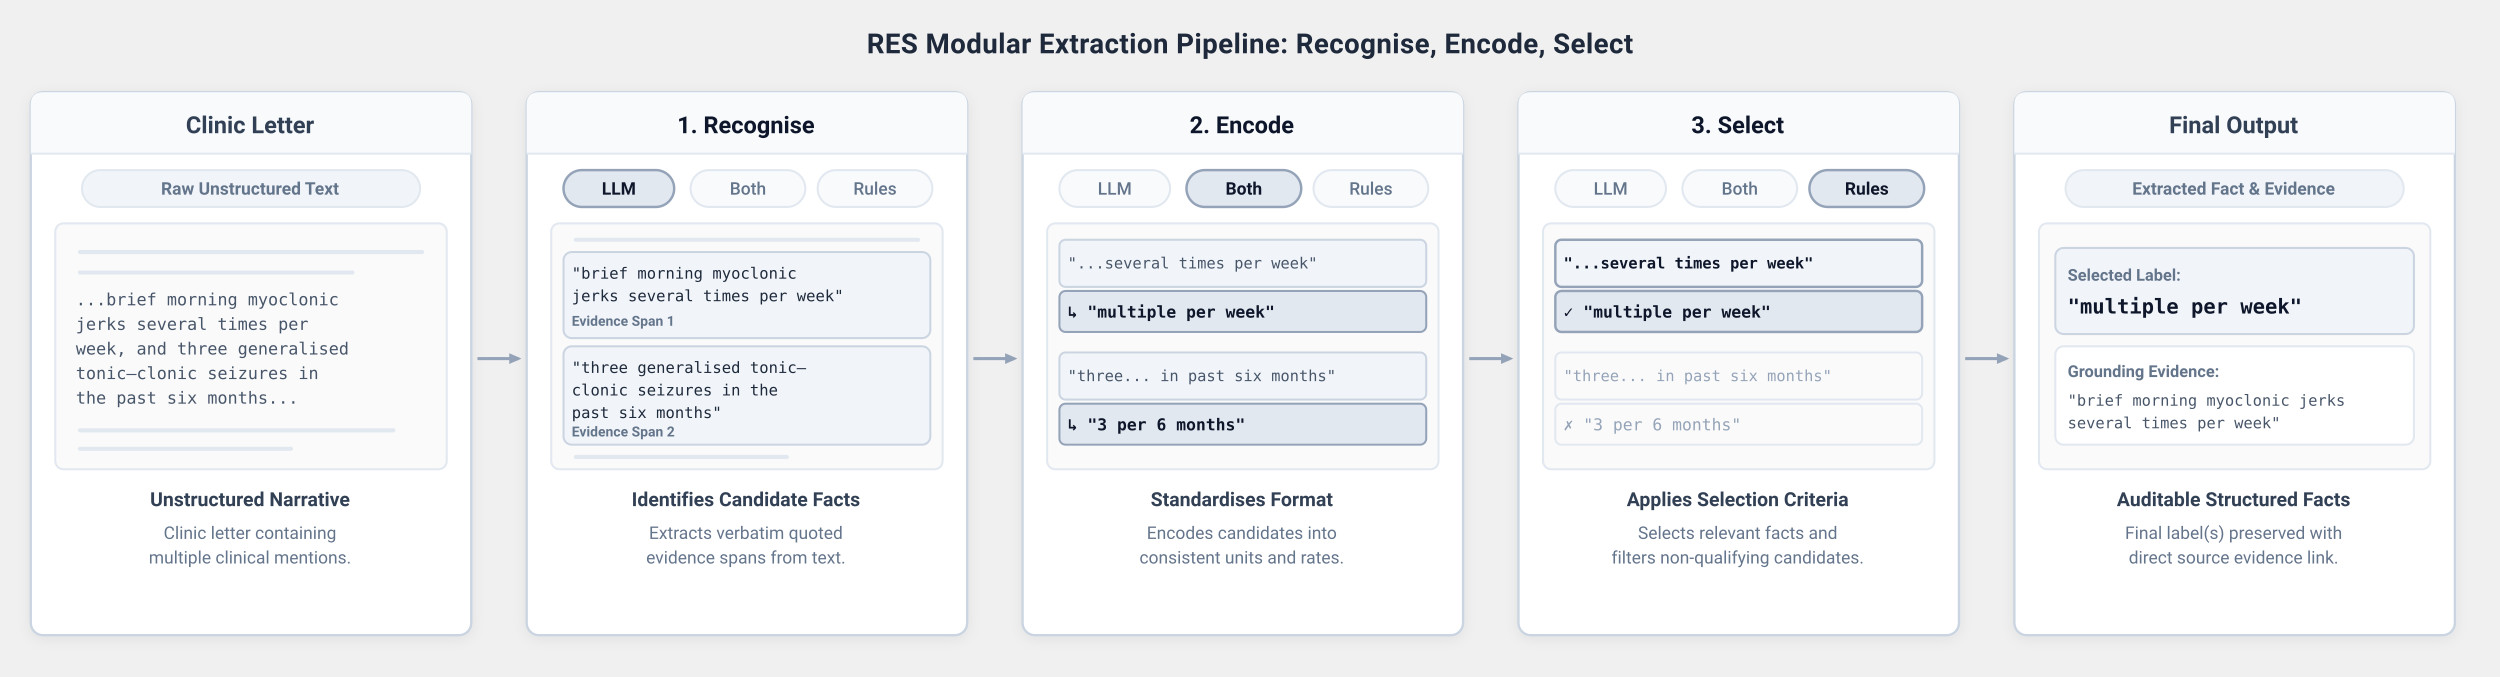
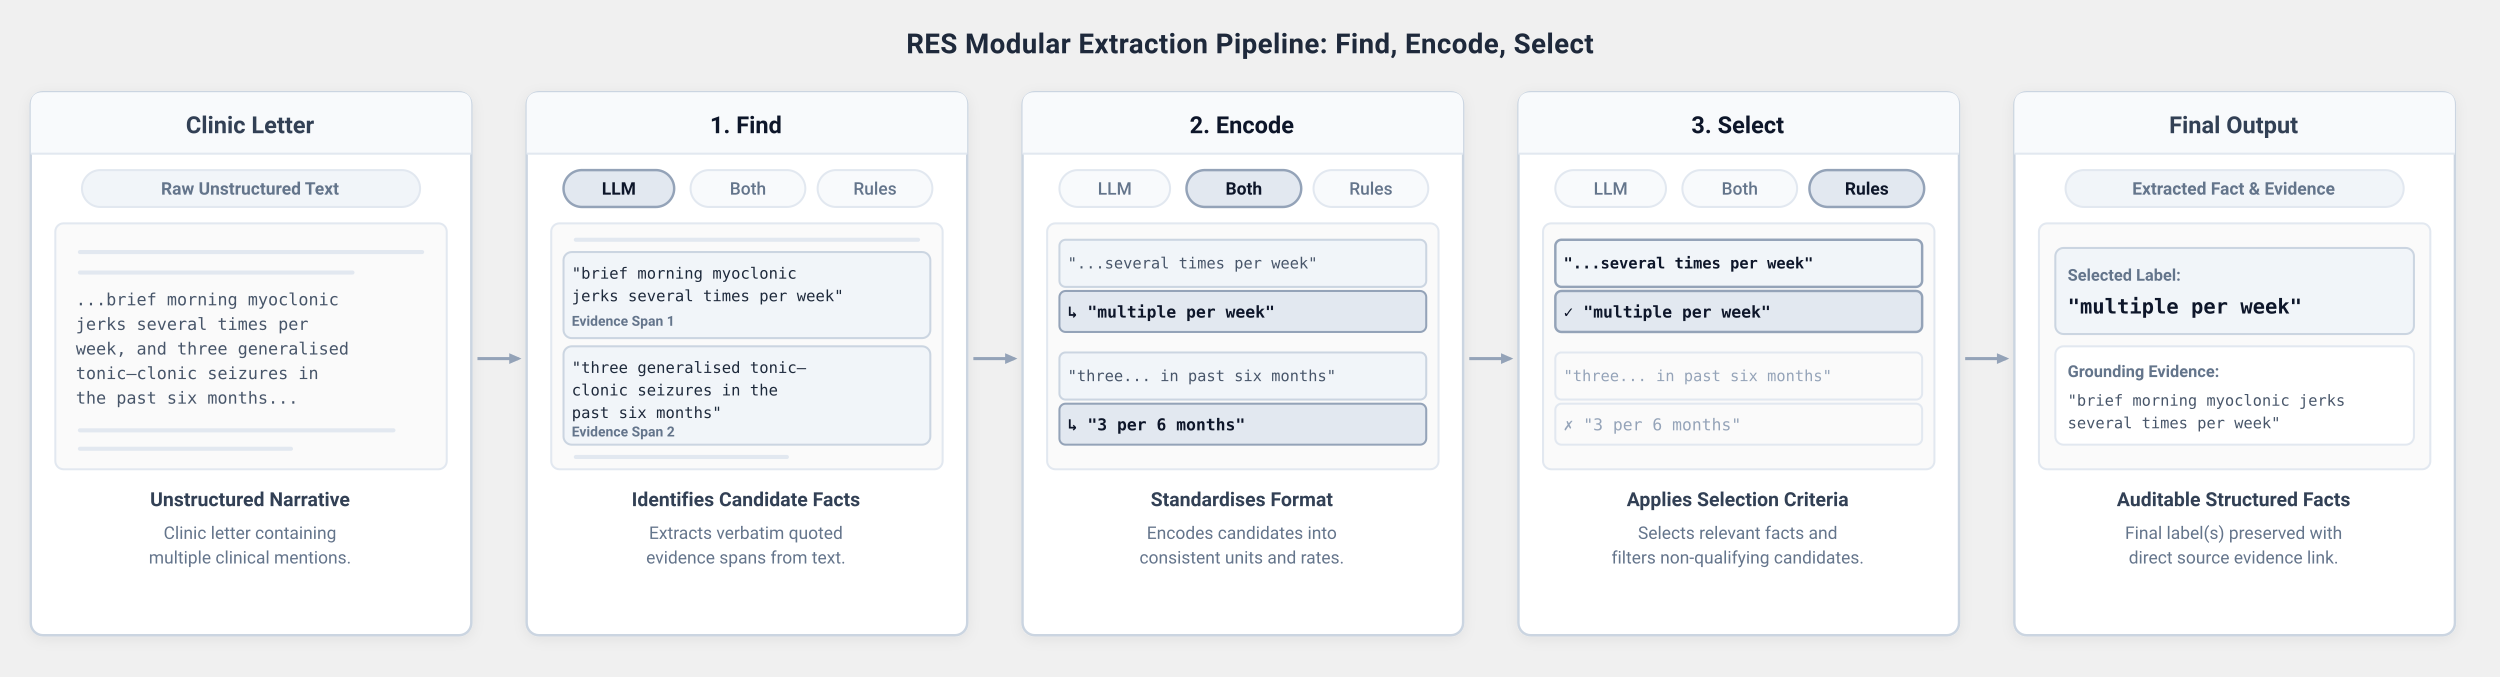
<svg xmlns="http://www.w3.org/2000/svg" viewBox="0 0 1220 330" width="100%" height="100%" style="background-color: #ffffff; font-family: -apple-system, BlinkMacSystemFont, 'Segoe UI', Roboto, Helvetica, Arial, sans-serif;">
  <defs>
    <filter id="shadow" x="-5%" y="-5%" width="110%" height="115%" filterUnits="userSpaceOnUse">
      <feDropShadow dx="0" dy="1.5" stdDeviation="3" flood-color="#0f172a" flood-opacity="0.06" />
    </filter>
    <marker id="arrow" viewBox="0 0 10 10" refX="6" refY="5" markerWidth="5" markerHeight="5" orient="auto-start-reverse">
      <path d="M 0 1.5 L 8 5 L 0 8.5 z" fill="#94a3b8" />
    </marker>
  </defs>
-   <text x="610" y="26" text-anchor="middle" font-size="13.5" font-weight="700" fill="#1e293b" letter-spacing="0.2">RES Modular Extraction Pipeline: Recognise, Encode, Select</text>
+   <text x="610" y="26" text-anchor="middle" font-size="13.5" font-weight="700" fill="#1e293b" letter-spacing="0.2">RES Modular Extraction Pipeline: Find, Encode, Select</text>
  <g transform="translate(15, 45)" filter="url(#shadow)">
    <rect x="0" y="0" width="215" height="265" rx="6" fill="#ffffff" stroke="#cbd5e1" stroke-width="1.2" />
    <path d="M 0 6 Q 0 0 6 0 L 209 0 Q 215 0 215 6 L 215 30 L 0 30 Z" fill="#f8fafc" />
    <line x1="0" y1="30" x2="215" y2="30" stroke="#e2e8f0" stroke-width="1" />
    <text x="107" y="20" text-anchor="middle" font-size="11.5" font-weight="700" fill="#334155">Clinic Letter</text>
    <rect x="25" y="38" width="165" height="18" rx="9" fill="#f1f5f9" stroke="#e2e8f0" stroke-width="1" />
    <text x="107" y="50" text-anchor="middle" font-size="8.5" font-weight="600" fill="#64748b">Raw Unstructured Text</text>
    <g transform="translate(12, 64)">
      <rect x="0" y="0" width="191" height="120" rx="4" fill="#fafafa" stroke="#e2e8f0" stroke-width="1" />
      <line x1="12" y1="14" x2="179" y2="14" stroke="#e2e8f0" stroke-width="2" stroke-linecap="round" />
      <line x1="12" y1="24" x2="145" y2="24" stroke="#e2e8f0" stroke-width="2" stroke-linecap="round" />
      <text x="10" y="40" font-size="8.2" fill="#475569" font-family="monospace">...brief morning myoclonic</text>
      <text x="10" y="52" font-size="8.2" fill="#475569" font-family="monospace">jerks several times per</text>
      <text x="10" y="64" font-size="8.2" fill="#475569" font-family="monospace">week, and three generalised</text>
      <text x="10" y="76" font-size="8.2" fill="#475569" font-family="monospace">tonic–clonic seizures in</text>
      <text x="10" y="88" font-size="8.2" fill="#475569" font-family="monospace">the past six months...</text>
      <line x1="12" y1="101" x2="165" y2="101" stroke="#e2e8f0" stroke-width="2" stroke-linecap="round" />
      <line x1="12" y1="110" x2="115" y2="110" stroke="#e2e8f0" stroke-width="2" stroke-linecap="round" />
    </g>
    <text x="107" y="202" text-anchor="middle" font-size="9.5" font-weight="600" fill="#334155">Unstructured Narrative</text>
    <text x="107" y="218" text-anchor="middle" font-size="8.5" fill="#64748b">Clinic letter containing</text>
    <text x="107" y="230" text-anchor="middle" font-size="8.5" fill="#64748b">multiple clinical mentions.</text>
  </g>
  <path d="M 233 175 L 253 175" stroke="#94a3b8" stroke-width="1.5" marker-end="url(#arrow)" fill="none" />
  <g transform="translate(257, 45)" filter="url(#shadow)">
    <rect x="0" y="0" width="215" height="265" rx="6" fill="#ffffff" stroke="#cbd5e1" stroke-width="1.2" />
    <path d="M 0 6 Q 0 0 6 0 L 209 0 Q 215 0 215 6 L 215 30 L 0 30 Z" fill="#f8fafc" />
    <line x1="0" y1="30" x2="215" y2="30" stroke="#e2e8f0" stroke-width="1" />
-     <text x="107" y="20" text-anchor="middle" font-size="11.5" font-weight="700" fill="#0f172a">1. Recognise</text>
+     <text x="107" y="20" text-anchor="middle" font-size="11.5" font-weight="700" fill="#0f172a">1. Find</text>
    <g transform="translate(18, 38)">
      <rect x="0" y="0" width="54" height="18" rx="9" fill="#e2e8f0" stroke="#94a3b8" stroke-width="1.2" />
      <text x="27" y="12" text-anchor="middle" font-size="8.5" font-weight="700" fill="#0f172a">LLM</text>
      <rect x="62" y="0" width="56" height="18" rx="9" fill="#f8fafc" stroke="#e2e8f0" stroke-width="1" />
      <text x="90" y="12" text-anchor="middle" font-size="8.5" font-weight="500" fill="#64748b">Both</text>
      <rect x="124" y="0" width="56" height="18" rx="9" fill="#f8fafc" stroke="#e2e8f0" stroke-width="1" />
      <text x="152" y="12" text-anchor="middle" font-size="8.5" font-weight="500" fill="#64748b">Rules</text>
    </g>
    <g transform="translate(12, 64)">
      <rect x="0" y="0" width="191" height="120" rx="4" fill="#fafafa" stroke="#e2e8f0" stroke-width="1" />
      <line x1="12" y1="8" x2="179" y2="8" stroke="#e2e8f0" stroke-width="2" stroke-linecap="round" />
      <rect x="6" y="14" width="179" height="42" rx="4" fill="#f1f5f9" stroke="#cbd5e1" stroke-width="1" />
      <text x="10" y="27" font-size="7.6" fill="#1e293b" font-family="monospace">"brief morning myoclonic</text>
      <text x="10" y="38" font-size="7.6" fill="#1e293b" font-family="monospace">jerks several times per week"</text>
      <text x="10" y="50" font-size="6.8" font-weight="600" fill="#64748b">Evidence Span 1</text>
      <rect x="6" y="60" width="179" height="48" rx="4" fill="#f1f5f9" stroke="#cbd5e1" stroke-width="1" />
      <text x="10" y="73" font-size="7.6" fill="#1e293b" font-family="monospace">"three generalised tonic–</text>
      <text x="10" y="84" font-size="7.6" fill="#1e293b" font-family="monospace">clonic seizures in the</text>
      <text x="10" y="95" font-size="7.6" fill="#1e293b" font-family="monospace">past six months"</text>
      <text x="10" y="104" font-size="6.8" font-weight="600" fill="#64748b">Evidence Span 2</text>
      <line x1="12" y1="114" x2="115" y2="114" stroke="#e2e8f0" stroke-width="2" stroke-linecap="round" />
    </g>
    <text x="107" y="202" text-anchor="middle" font-size="9.5" font-weight="600" fill="#334155">Identifies Candidate Facts</text>
    <text x="107" y="218" text-anchor="middle" font-size="8.5" fill="#64748b">Extracts verbatim quoted</text>
    <text x="107" y="230" text-anchor="middle" font-size="8.5" fill="#64748b">evidence spans from text.</text>
  </g>
  <path d="M 475 175 L 495 175" stroke="#94a3b8" stroke-width="1.5" marker-end="url(#arrow)" fill="none" />
  <g transform="translate(499, 45)" filter="url(#shadow)">
    <rect x="0" y="0" width="215" height="265" rx="6" fill="#ffffff" stroke="#cbd5e1" stroke-width="1.2" />
    <path d="M 0 6 Q 0 0 6 0 L 209 0 Q 215 0 215 6 L 215 30 L 0 30 Z" fill="#f8fafc" />
    <line x1="0" y1="30" x2="215" y2="30" stroke="#e2e8f0" stroke-width="1" />
    <text x="107" y="20" text-anchor="middle" font-size="11.5" font-weight="700" fill="#0f172a">2. Encode</text>
    <g transform="translate(18, 38)">
      <rect x="0" y="0" width="54" height="18" rx="9" fill="#f8fafc" stroke="#e2e8f0" stroke-width="1" />
      <text x="27" y="12" text-anchor="middle" font-size="8.5" font-weight="500" fill="#64748b">LLM</text>
      <rect x="62" y="0" width="56" height="18" rx="9" fill="#e2e8f0" stroke="#94a3b8" stroke-width="1.2" />
      <text x="90" y="12" text-anchor="middle" font-size="8.5" font-weight="700" fill="#0f172a">Both</text>
      <rect x="124" y="0" width="56" height="18" rx="9" fill="#f8fafc" stroke="#e2e8f0" stroke-width="1" />
      <text x="152" y="12" text-anchor="middle" font-size="8.5" font-weight="500" fill="#64748b">Rules</text>
    </g>
    <g transform="translate(12, 64)">
      <rect x="0" y="0" width="191" height="120" rx="4" fill="#fafafa" stroke="#e2e8f0" stroke-width="1" />
      <rect x="6" y="8" width="179" height="23" rx="3" fill="#f1f5f9" stroke="#cbd5e1" stroke-width="1" />
      <text x="10" y="22" font-size="7.5" font-family="monospace" fill="#475569">"...several times per week"</text>
      <rect x="6" y="33" width="179" height="20" rx="3" fill="#e2e8f0" stroke="#94a3b8" stroke-width="1" />
      <text x="10" y="46" font-size="8" font-weight="700" font-family="monospace" fill="#0f172a">↳ "multiple per week"</text>
      <rect x="6" y="63" width="179" height="23" rx="3" fill="#f1f5f9" stroke="#cbd5e1" stroke-width="1" />
      <text x="10" y="77" font-size="7.5" font-family="monospace" fill="#475569">"three... in past six months"</text>
      <rect x="6" y="88" width="179" height="20" rx="3" fill="#e2e8f0" stroke="#94a3b8" stroke-width="1" />
      <text x="10" y="101" font-size="8" font-weight="700" font-family="monospace" fill="#0f172a">↳ "3 per 6 months"</text>
    </g>
    <text x="107" y="202" text-anchor="middle" font-size="9.5" font-weight="600" fill="#334155">Standardises Format</text>
    <text x="107" y="218" text-anchor="middle" font-size="8.5" fill="#64748b">Encodes candidates into</text>
    <text x="107" y="230" text-anchor="middle" font-size="8.5" fill="#64748b">consistent units and rates.</text>
  </g>
  <path d="M 717 175 L 737 175" stroke="#94a3b8" stroke-width="1.5" marker-end="url(#arrow)" fill="none" />
  <g transform="translate(741, 45)" filter="url(#shadow)">
    <rect x="0" y="0" width="215" height="265" rx="6" fill="#ffffff" stroke="#cbd5e1" stroke-width="1.2" />
    <path d="M 0 6 Q 0 0 6 0 L 209 0 Q 215 0 215 6 L 215 30 L 0 30 Z" fill="#f8fafc" />
    <line x1="0" y1="30" x2="215" y2="30" stroke="#e2e8f0" stroke-width="1" />
    <text x="107" y="20" text-anchor="middle" font-size="11.5" font-weight="700" fill="#0f172a">3. Select</text>
    <g transform="translate(18, 38)">
      <rect x="0" y="0" width="54" height="18" rx="9" fill="#f8fafc" stroke="#e2e8f0" stroke-width="1" />
      <text x="27" y="12" text-anchor="middle" font-size="8.5" font-weight="500" fill="#64748b">LLM</text>
      <rect x="62" y="0" width="56" height="18" rx="9" fill="#f8fafc" stroke="#e2e8f0" stroke-width="1" />
      <text x="90" y="12" text-anchor="middle" font-size="8.5" font-weight="500" fill="#64748b">Both</text>
      <rect x="124" y="0" width="56" height="18" rx="9" fill="#e2e8f0" stroke="#94a3b8" stroke-width="1.2" />
      <text x="152" y="12" text-anchor="middle" font-size="8.5" font-weight="700" fill="#0f172a">Rules</text>
    </g>
    <g transform="translate(12, 64)">
      <rect x="0" y="0" width="191" height="120" rx="4" fill="#fafafa" stroke="#e2e8f0" stroke-width="1" />
      <rect x="6" y="8" width="179" height="23" rx="3" fill="#f1f5f9" stroke="#94a3b8" stroke-width="1.2" />
      <text x="10" y="22" font-size="7.5" font-weight="700" font-family="monospace" fill="#0f172a">"...several times per week"</text>
      <rect x="6" y="33" width="179" height="20" rx="3" fill="#e2e8f0" stroke="#94a3b8" stroke-width="1.2" />
      <text x="10" y="46" font-size="8" font-weight="800" font-family="monospace" fill="#0f172a">✓ "multiple per week"</text>
      <rect x="6" y="63" width="179" height="23" rx="3" fill="#fafafa" stroke="#e2e8f0" stroke-width="1" />
      <text x="10" y="77" font-size="7.5" font-family="monospace" fill="#94a3b8">"three... in past six months"</text>
      <rect x="6" y="88" width="179" height="20" rx="3" fill="#fafafa" stroke="#e2e8f0" stroke-width="1" />
      <text x="10" y="101" font-size="8" font-family="monospace" fill="#94a3b8">✗ "3 per 6 months"</text>
    </g>
    <text x="107" y="202" text-anchor="middle" font-size="9.5" font-weight="600" fill="#334155">Applies Selection Criteria</text>
    <text x="107" y="218" text-anchor="middle" font-size="8.5" fill="#64748b">Selects relevant facts and</text>
    <text x="107" y="230" text-anchor="middle" font-size="8.5" fill="#64748b">filters non-qualifying candidates.</text>
  </g>
  <path d="M 959 175 L 979 175" stroke="#94a3b8" stroke-width="1.5" marker-end="url(#arrow)" fill="none" />
  <g transform="translate(983, 45)" filter="url(#shadow)">
    <rect x="0" y="0" width="215" height="265" rx="6" fill="#ffffff" stroke="#cbd5e1" stroke-width="1.2" />
    <path d="M 0 6 Q 0 0 6 0 L 209 0 Q 215 0 215 6 L 215 30 L 0 30 Z" fill="#f8fafc" />
    <line x1="0" y1="30" x2="215" y2="30" stroke="#e2e8f0" stroke-width="1" />
    <text x="107" y="20" text-anchor="middle" font-size="11.5" font-weight="700" fill="#334155">Final Output</text>
    <rect x="25" y="38" width="165" height="18" rx="9" fill="#f1f5f9" stroke="#e2e8f0" stroke-width="1" />
    <text x="107" y="50" text-anchor="middle" font-size="8.5" font-weight="600" fill="#64748b">Extracted Fact &amp; Evidence</text>
    <g transform="translate(12, 64)">
      <rect x="0" y="0" width="191" height="120" rx="4" fill="#fafafa" stroke="#e2e8f0" stroke-width="1" />
      <rect x="8" y="12" width="175" height="42" rx="4" fill="#f1f5f9" stroke="#cbd5e1" stroke-width="1" />
      <text x="14" y="28" font-size="8" font-weight="600" fill="#64748b">Selected Label:</text>
      <text x="14" y="44" font-size="10" font-weight="800" font-family="monospace" fill="#0f172a">"multiple per week"</text>
      <rect x="8" y="60" width="175" height="48" rx="4" fill="#ffffff" stroke="#e2e8f0" stroke-width="1" />
      <text x="14" y="75" font-size="8" font-weight="600" fill="#64748b">Grounding Evidence:</text>
      <text x="14" y="89" font-size="7.5" font-family="monospace" fill="#475569">"brief morning myoclonic jerks</text>
      <text x="14" y="100" font-size="7.5" font-family="monospace" fill="#475569">several times per week"</text>
    </g>
    <text x="107" y="202" text-anchor="middle" font-size="9.5" font-weight="600" fill="#334155">Auditable Structured Facts</text>
    <text x="107" y="218" text-anchor="middle" font-size="8.5" fill="#64748b">Final label(s) preserved with</text>
    <text x="107" y="230" text-anchor="middle" font-size="8.5" fill="#64748b">direct source evidence link.</text>
  </g>
</svg>
